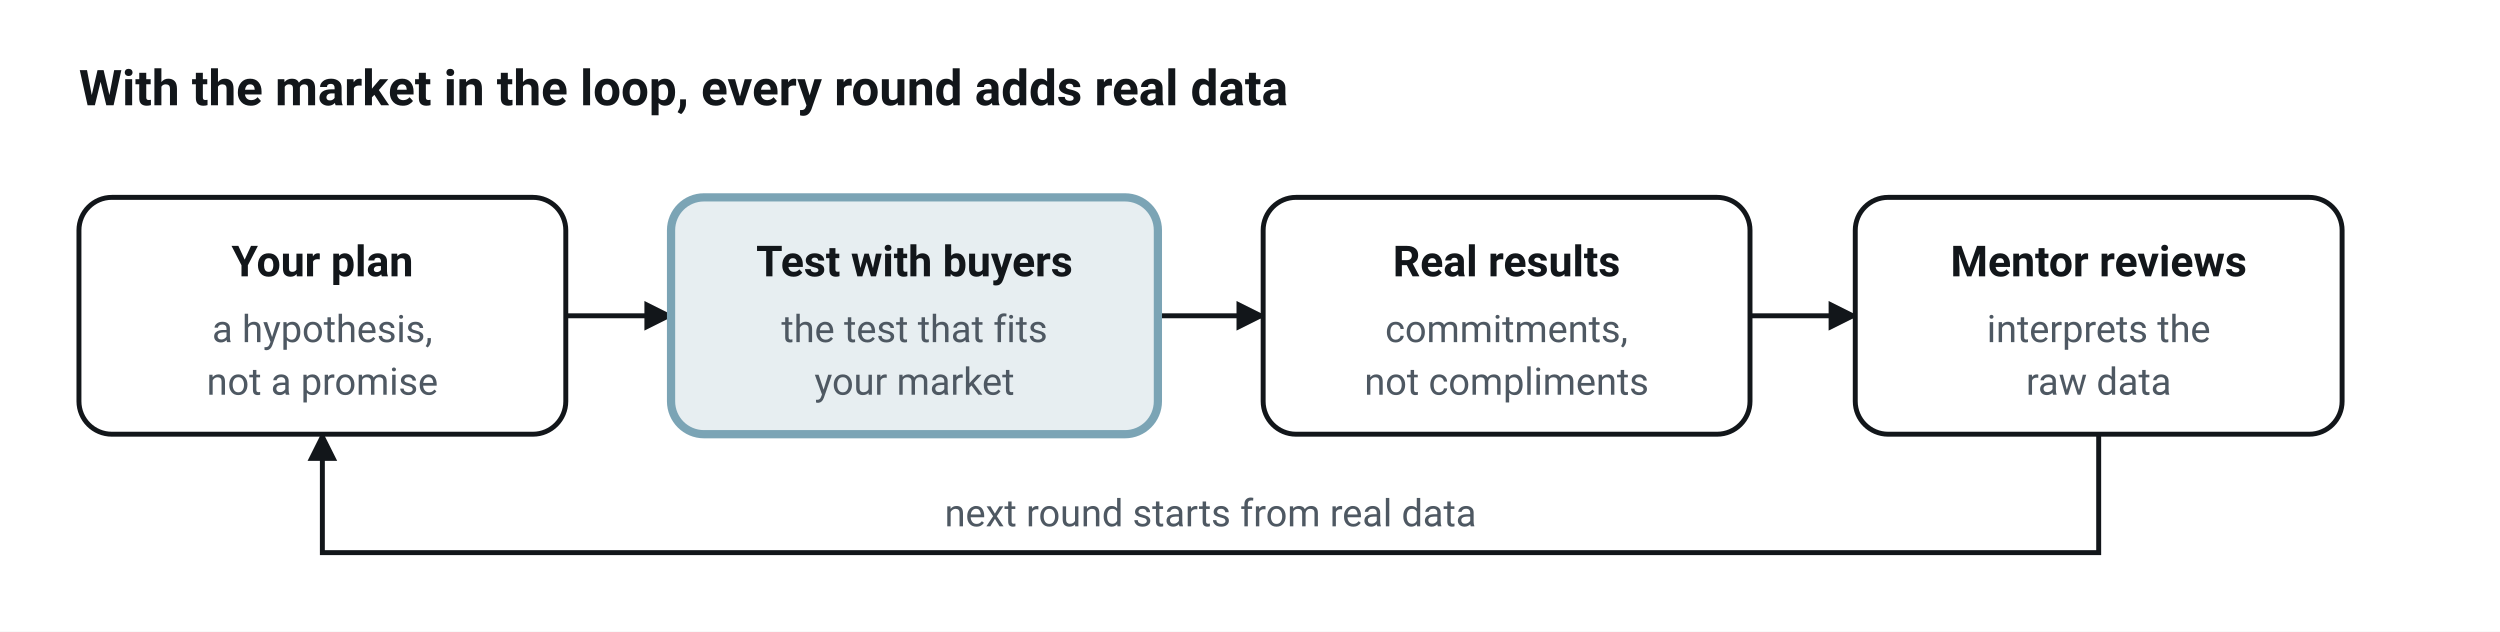
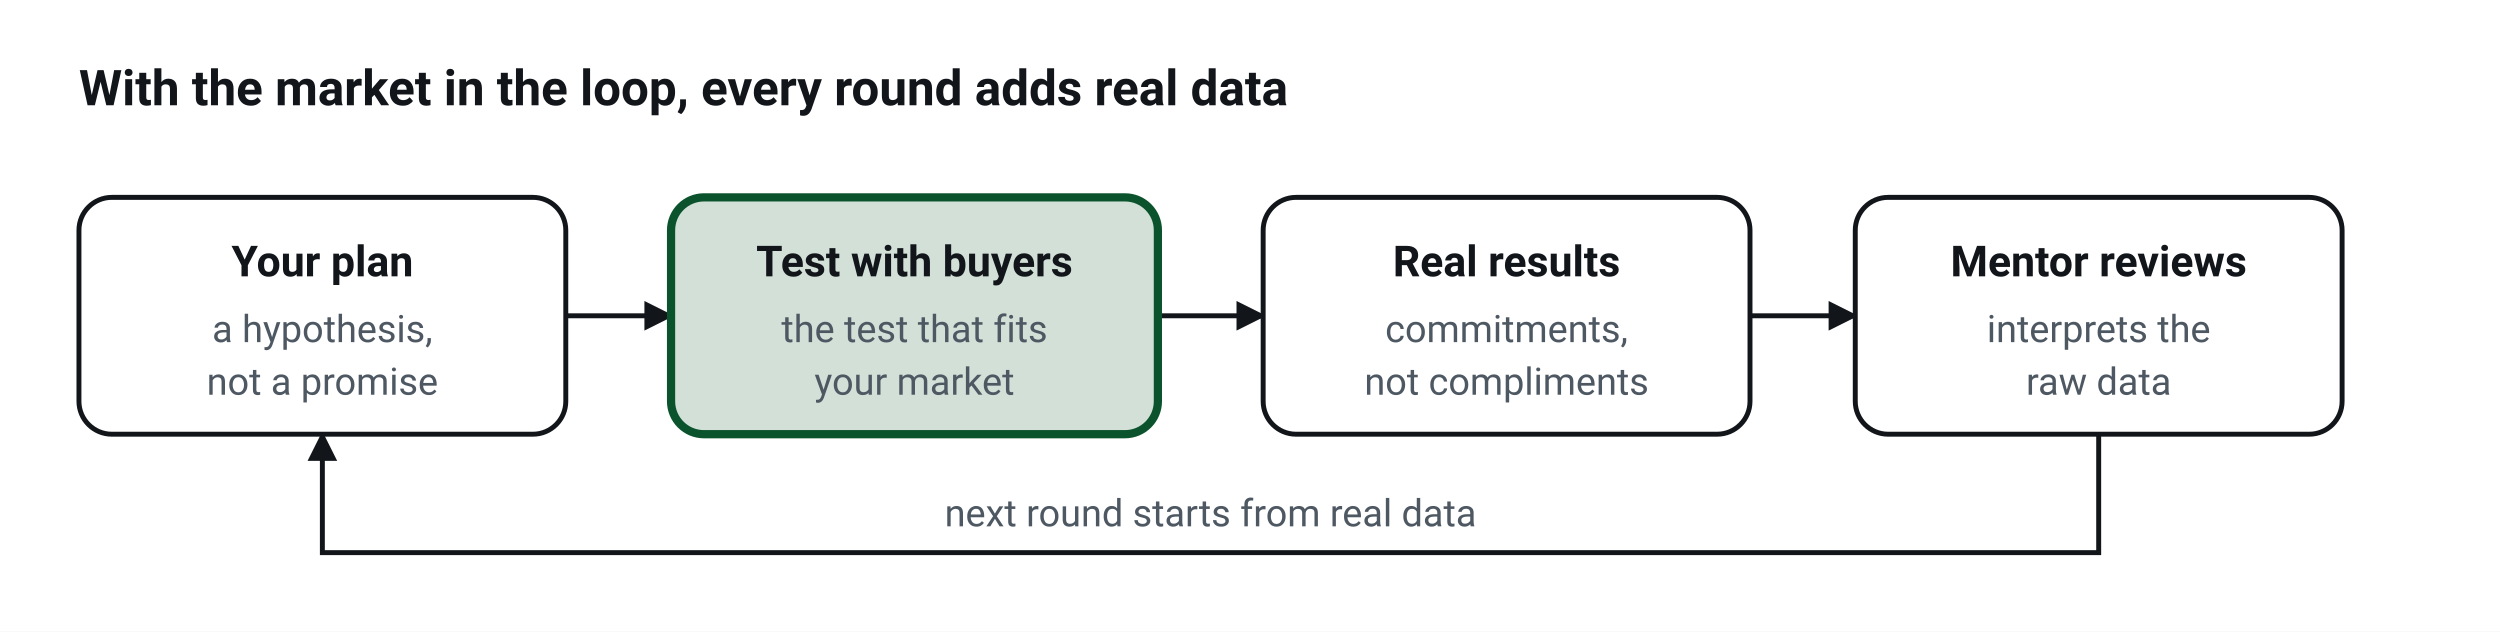
<svg xmlns="http://www.w3.org/2000/svg" viewBox="0 0 760 192" role="img" aria-label="With the market in the loop, every round adds real data" font-size="13" font-family="-apple-system,BlinkMacSystemFont,'Segoe UI',Roboto,Arial,sans-serif">
  <rect width="760" height="192" fill="#FFFFFF" />
  <defs>
    <marker id="a3" viewBox="0 0 10 10" refX="9" refY="5" markerWidth="6" markerHeight="6" orient="auto-start-reverse">
      <path d="M0 0L10 5L0 10z" fill="#12161A" />
    </marker>
  </defs>
  <text x="24" y="32" font-size="15" font-weight="700" fill="#12161A">With the market in the loop, every round adds real data</text>
  <g fill="none" stroke="#12161A" stroke-width="1.5">
    <path d="M172.0 96H204.0" marker-end="url(#a3)" />
    <path d="M352.0 96H384.0" marker-end="url(#a3)" />
    <path d="M532.0 96H564.0" marker-end="url(#a3)" />
    <path d="M638 132V168H98V132" marker-end="url(#a3)" />
  </g>
  <rect x="24.0" y="60" width="148" height="72" rx="10" fill="#FFFFFF" fill-opacity="1" stroke="#12161A" stroke-width="1.5" />
  <text x="98" y="84" text-anchor="middle" font-weight="700" fill="#12161A">Your plan</text>
  <text x="98" y="104" text-anchor="middle" font-size="11.5" fill="#4E5862">a hypothesis,</text>
  <text x="98" y="120" text-anchor="middle" font-size="11.5" fill="#4E5862">not a promise</text>
-   <rect x="204.0" y="60" width="148" height="72" rx="10" fill="#7BA4B5" fill-opacity="0.18" stroke="#7BA4B5" stroke-width="2.5" />
+   <rect x="204.0" y="60" width="148" height="72" rx="10" fill="#0B532C" fill-opacity="0.18" stroke="#0B532C" stroke-width="2.5" />
  <text x="278" y="84" text-anchor="middle" font-weight="700" fill="#12161A">Test with buyers</text>
  <text x="278" y="104" text-anchor="middle" font-size="11.5" fill="#4E5862">the test that fits</text>
  <text x="278" y="120" text-anchor="middle" font-size="11.5" fill="#4E5862">your market</text>
  <rect x="384.0" y="60" width="148" height="72" rx="10" fill="#FFFFFF" fill-opacity="1" stroke="#12161A" stroke-width="1.5" />
  <text x="458" y="84" text-anchor="middle" font-weight="700" fill="#12161A">Real results</text>
  <text x="458" y="104" text-anchor="middle" font-size="11.5" fill="#4E5862">commitments,</text>
  <text x="458" y="120" text-anchor="middle" font-size="11.5" fill="#4E5862">not compliments</text>
  <rect x="564.0" y="60" width="148" height="72" rx="10" fill="#FFFFFF" fill-opacity="1" stroke="#12161A" stroke-width="1.5" />
  <text x="638" y="84" text-anchor="middle" font-weight="700" fill="#12161A">Mentor reviews</text>
  <text x="638" y="104" text-anchor="middle" font-size="11.5" fill="#4E5862">interprets the</text>
  <text x="638" y="120" text-anchor="middle" font-size="11.5" fill="#4E5862">raw data</text>
  <text x="368" y="160" text-anchor="middle" font-size="11.5" fill="#4E5862">next round starts from real data</text>
</svg>
